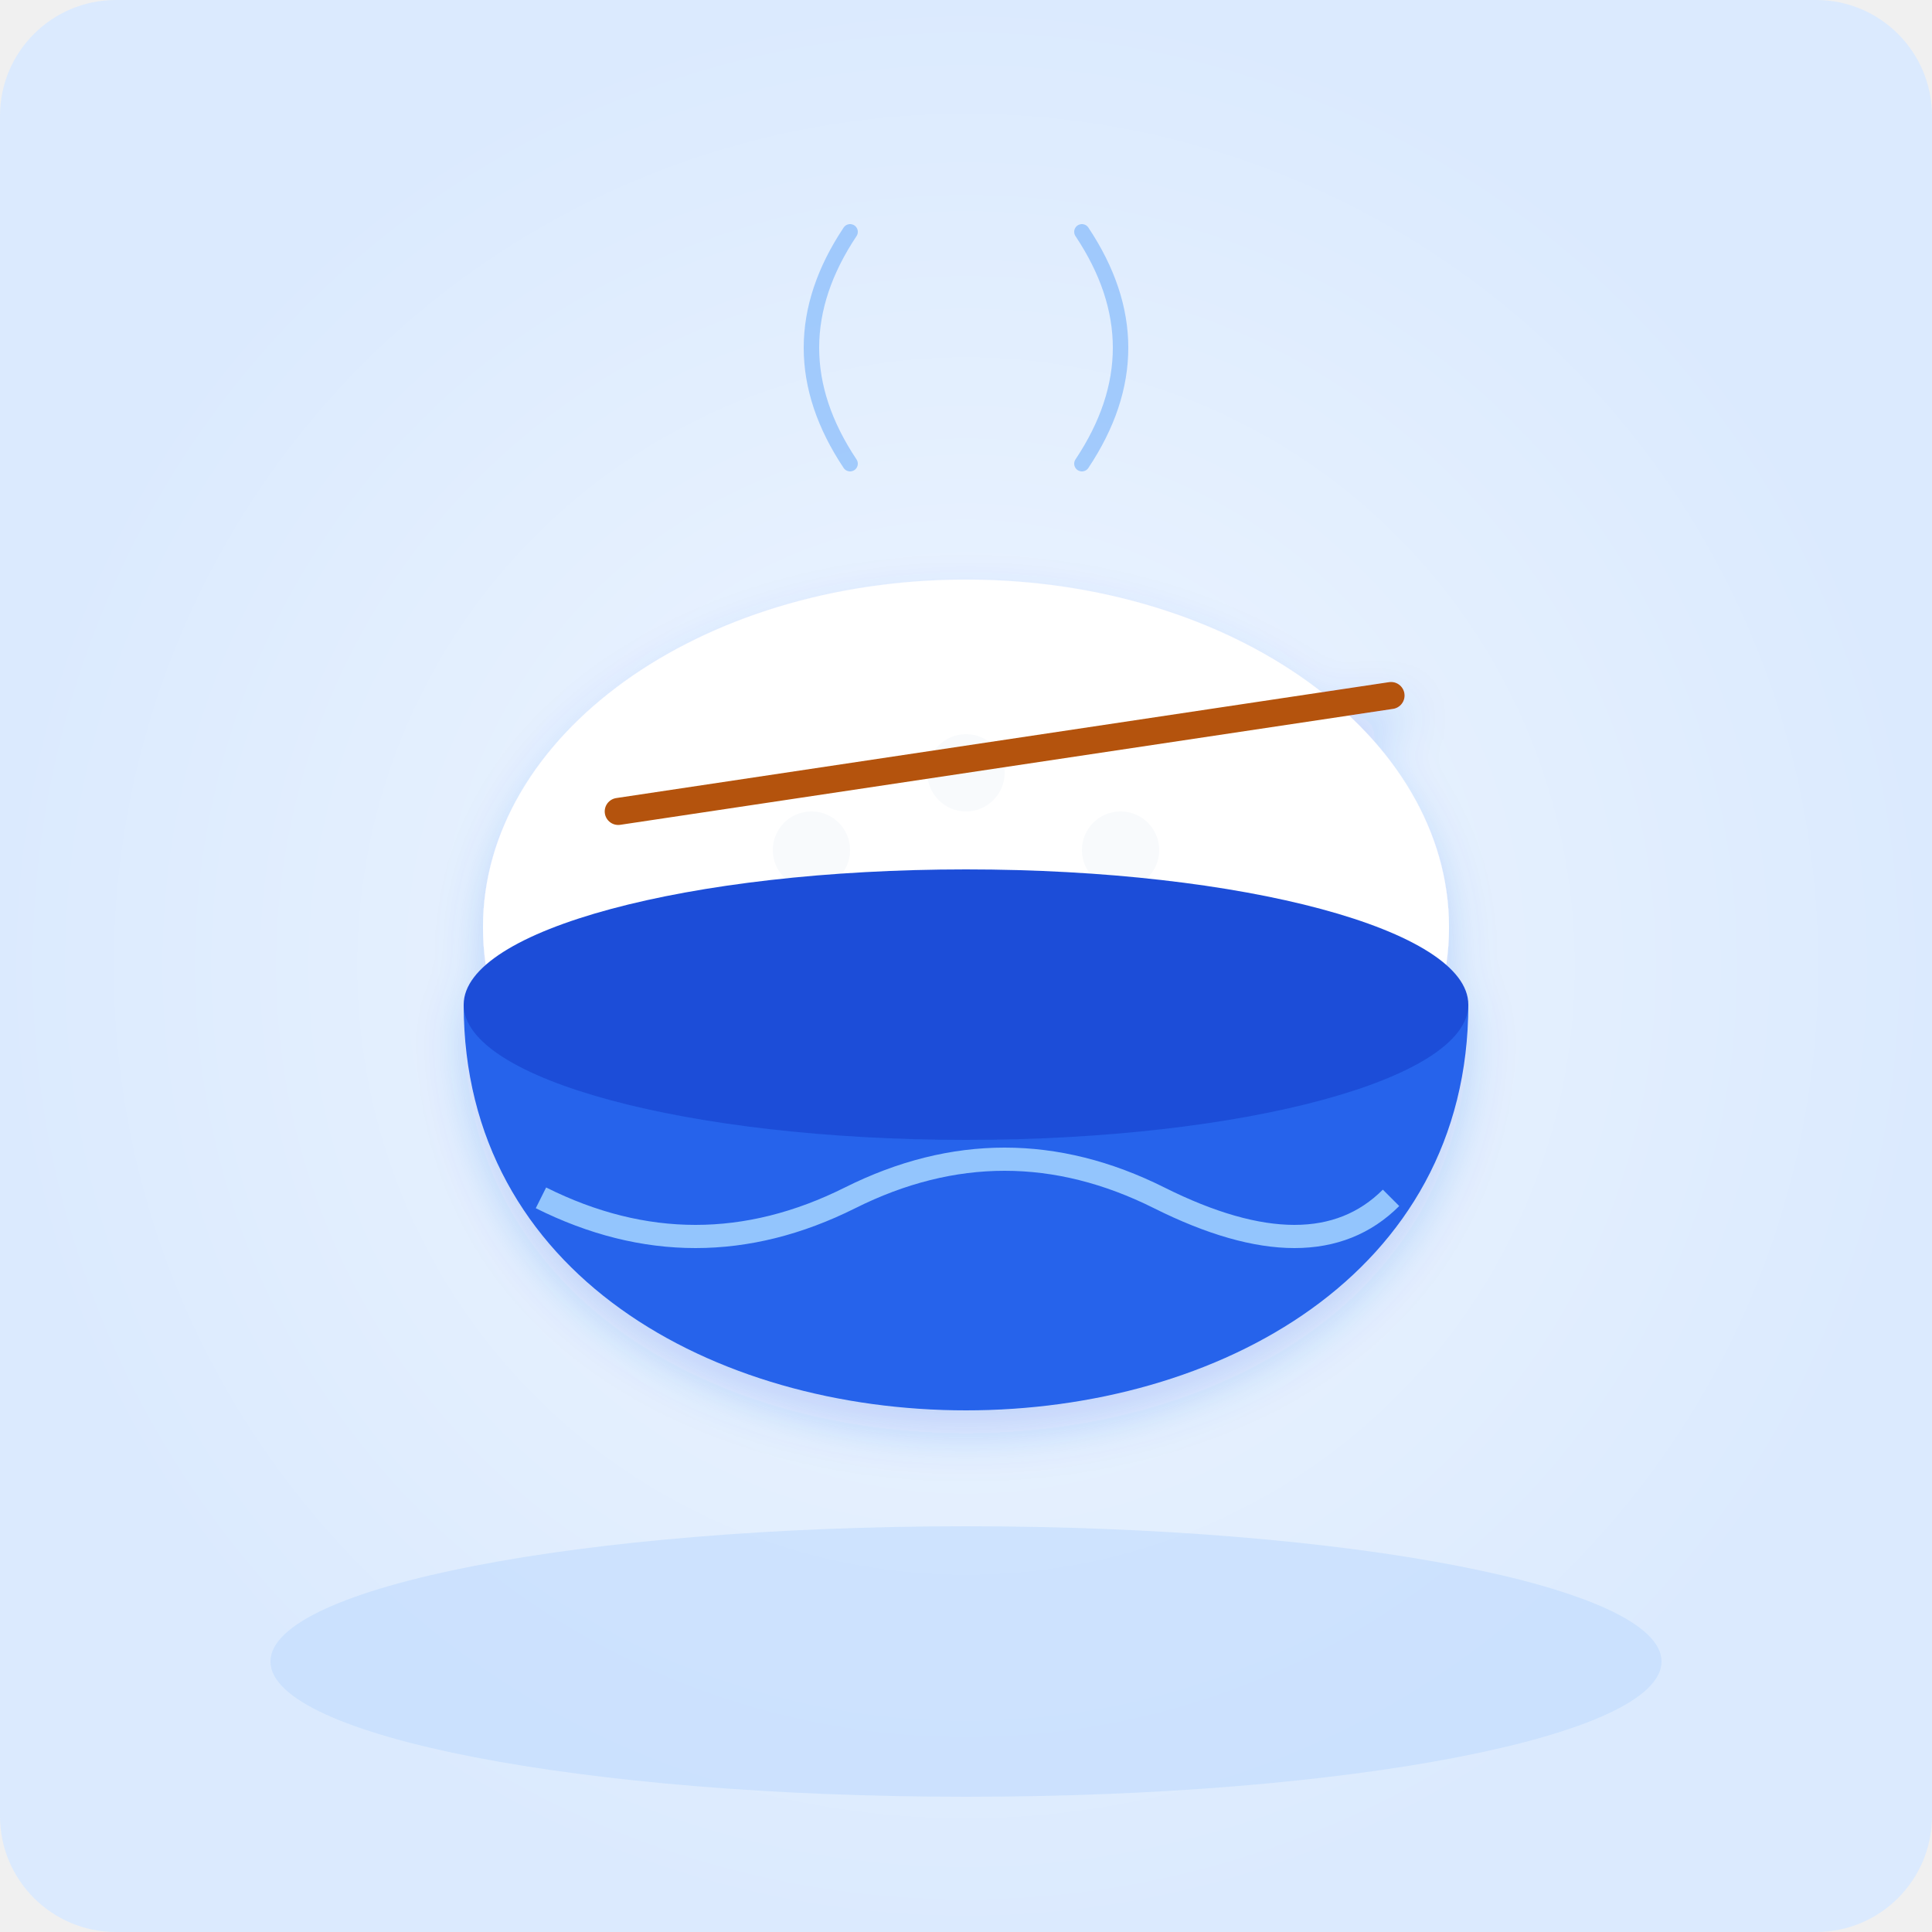
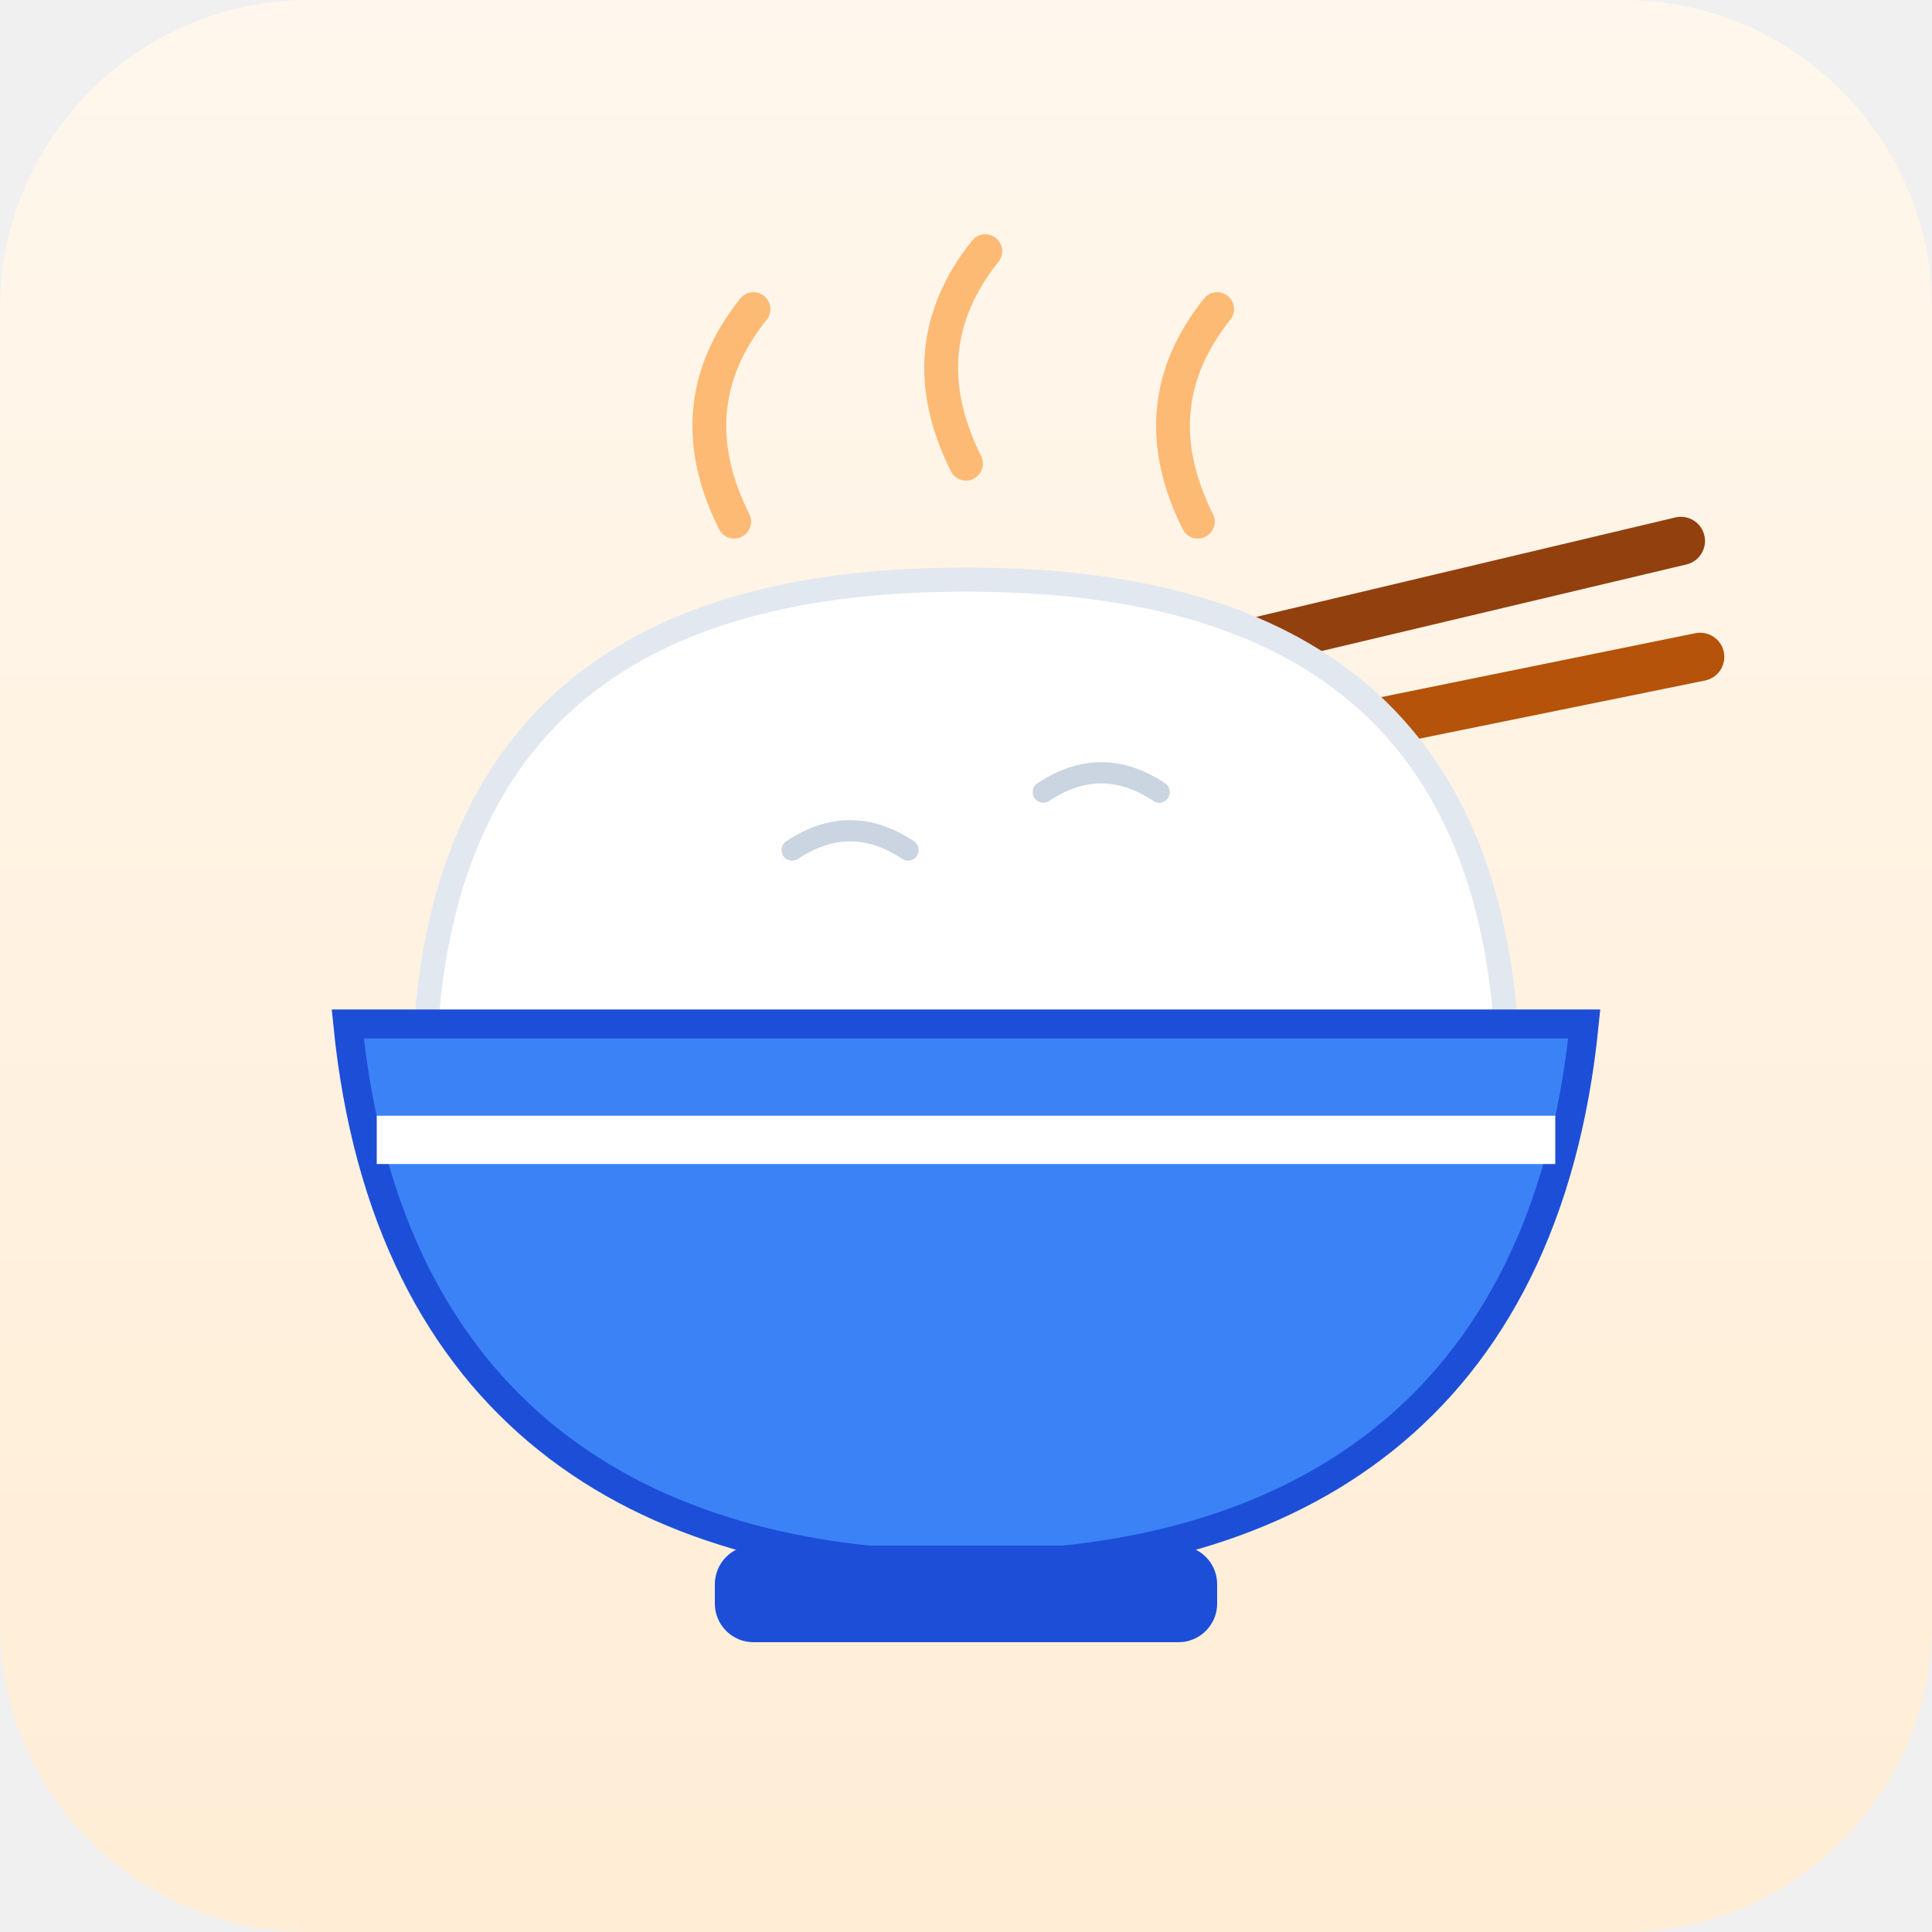
- <svg xmlns="http://www.w3.org/2000/svg" viewBox="0 0 500 500" width="100%" height="100%">
+ <svg xmlns="http://www.w3.org/2000/svg" viewBox="0 0 200 200">
  <defs>
-     <radialGradient id="bgFan" cx="50%" cy="50%" r="50%">
-       <stop offset="0%" stop-color="#eff6ff" />
-       <stop offset="100%" stop-color="#dbeafe" />
-     </radialGradient>
-     <filter id="shadowFan" x="-10%" y="-10%" width="120%" height="120%">
-       <feDropShadow dx="0" dy="6" stdDeviation="6" flood-color="#2563eb" flood-opacity="0.2" />
-     </filter>
+     <linearGradient id="bg" x1="0" y1="0" x2="0" y2="1">
+       <stop offset="0%" stop-color="#fff7ed" />
+       <stop offset="100%" stop-color="#ffedd5" />
+     </linearGradient>
  </defs>
-   <rect width="500" height="500" rx="30" fill="url(#bgFan)" />
-   <ellipse cx="250" cy="430" rx="180" ry="35" fill="#bfdbfe" opacity="0.6" />
-   <path d="M 220 120 Q 200 90 220 60 M 280 120 Q 300 90 280 60" stroke="#60a5fa" stroke-width="4" stroke-linecap="round" fill="none" opacity="0.5" />
-   <g filter="url(#shadowFan)">
-     <ellipse cx="250" cy="240" rx="125" ry="90" fill="#ffffff" />
-     <circle cx="210" cy="220" r="10" fill="#f8fafc" />
-     <circle cx="250" cy="200" r="10" fill="#f8fafc" />
-     <circle cx="290" cy="220" r="10" fill="#f8fafc" />
-     <path d="M 120 260 C 120 400 380 400 380 260 Z" fill="#2563eb" />
-     <ellipse cx="250" cy="260" rx="130" ry="35" fill="#1d4ed8" />
-     <path d="M 140 310 Q 180 330 220 310 T 300 310 T 360 310" stroke="#93c5fd" stroke-width="6" fill="none" />
-     <line x1="160" y1="210" x2="360" y2="180" stroke="#b45309" stroke-width="7" stroke-linecap="round" />
-   </g>
+   <rect width="200" height="200" rx="32" fill="url(#bg)" />
+   <path d="M76 54 Q70 42 78 32 M100 48 Q94 36 102 26 M124 54 Q118 42 126 32" fill="none" stroke="#fdba74" stroke-width="3.5" stroke-linecap="round" />
+   <line x1="56" y1="84" x2="174" y2="56" stroke="#92400e" stroke-width="5" stroke-linecap="round" />
+   <line x1="58" y1="92" x2="176" y2="68" stroke="#b45309" stroke-width="5" stroke-linecap="round" />
+   <path d="M44 108 C46 68 74 60 100 60 C126 60 154 68 156 108 Z" fill="#ffffff" stroke="#e2e8f0" stroke-width="2.5" />
+   <circle cx="76" cy="84" r="12" fill="#ffffff" />
+   <circle cx="100" cy="76" r="14" fill="#ffffff" />
+   <circle cx="124" cy="84" r="12" fill="#ffffff" />
+   <path d="M82 88 Q88 84 94 88 M108 82 Q114 78 120 82" fill="none" stroke="#cbd5e1" stroke-width="2.2" stroke-linecap="round" />
+   <path d="M36 106 L164 106 C160 146 134 162 100 162 C66 162 40 146 36 106 Z" fill="#3b82f6" stroke="#1d4ed8" stroke-width="3" />
+   <path d="M39 118 L161 118" stroke="#ffffff" stroke-width="5" />
+   <rect x="74" y="160" width="52" height="10" rx="4" fill="#1d4ed8" />
</svg>
